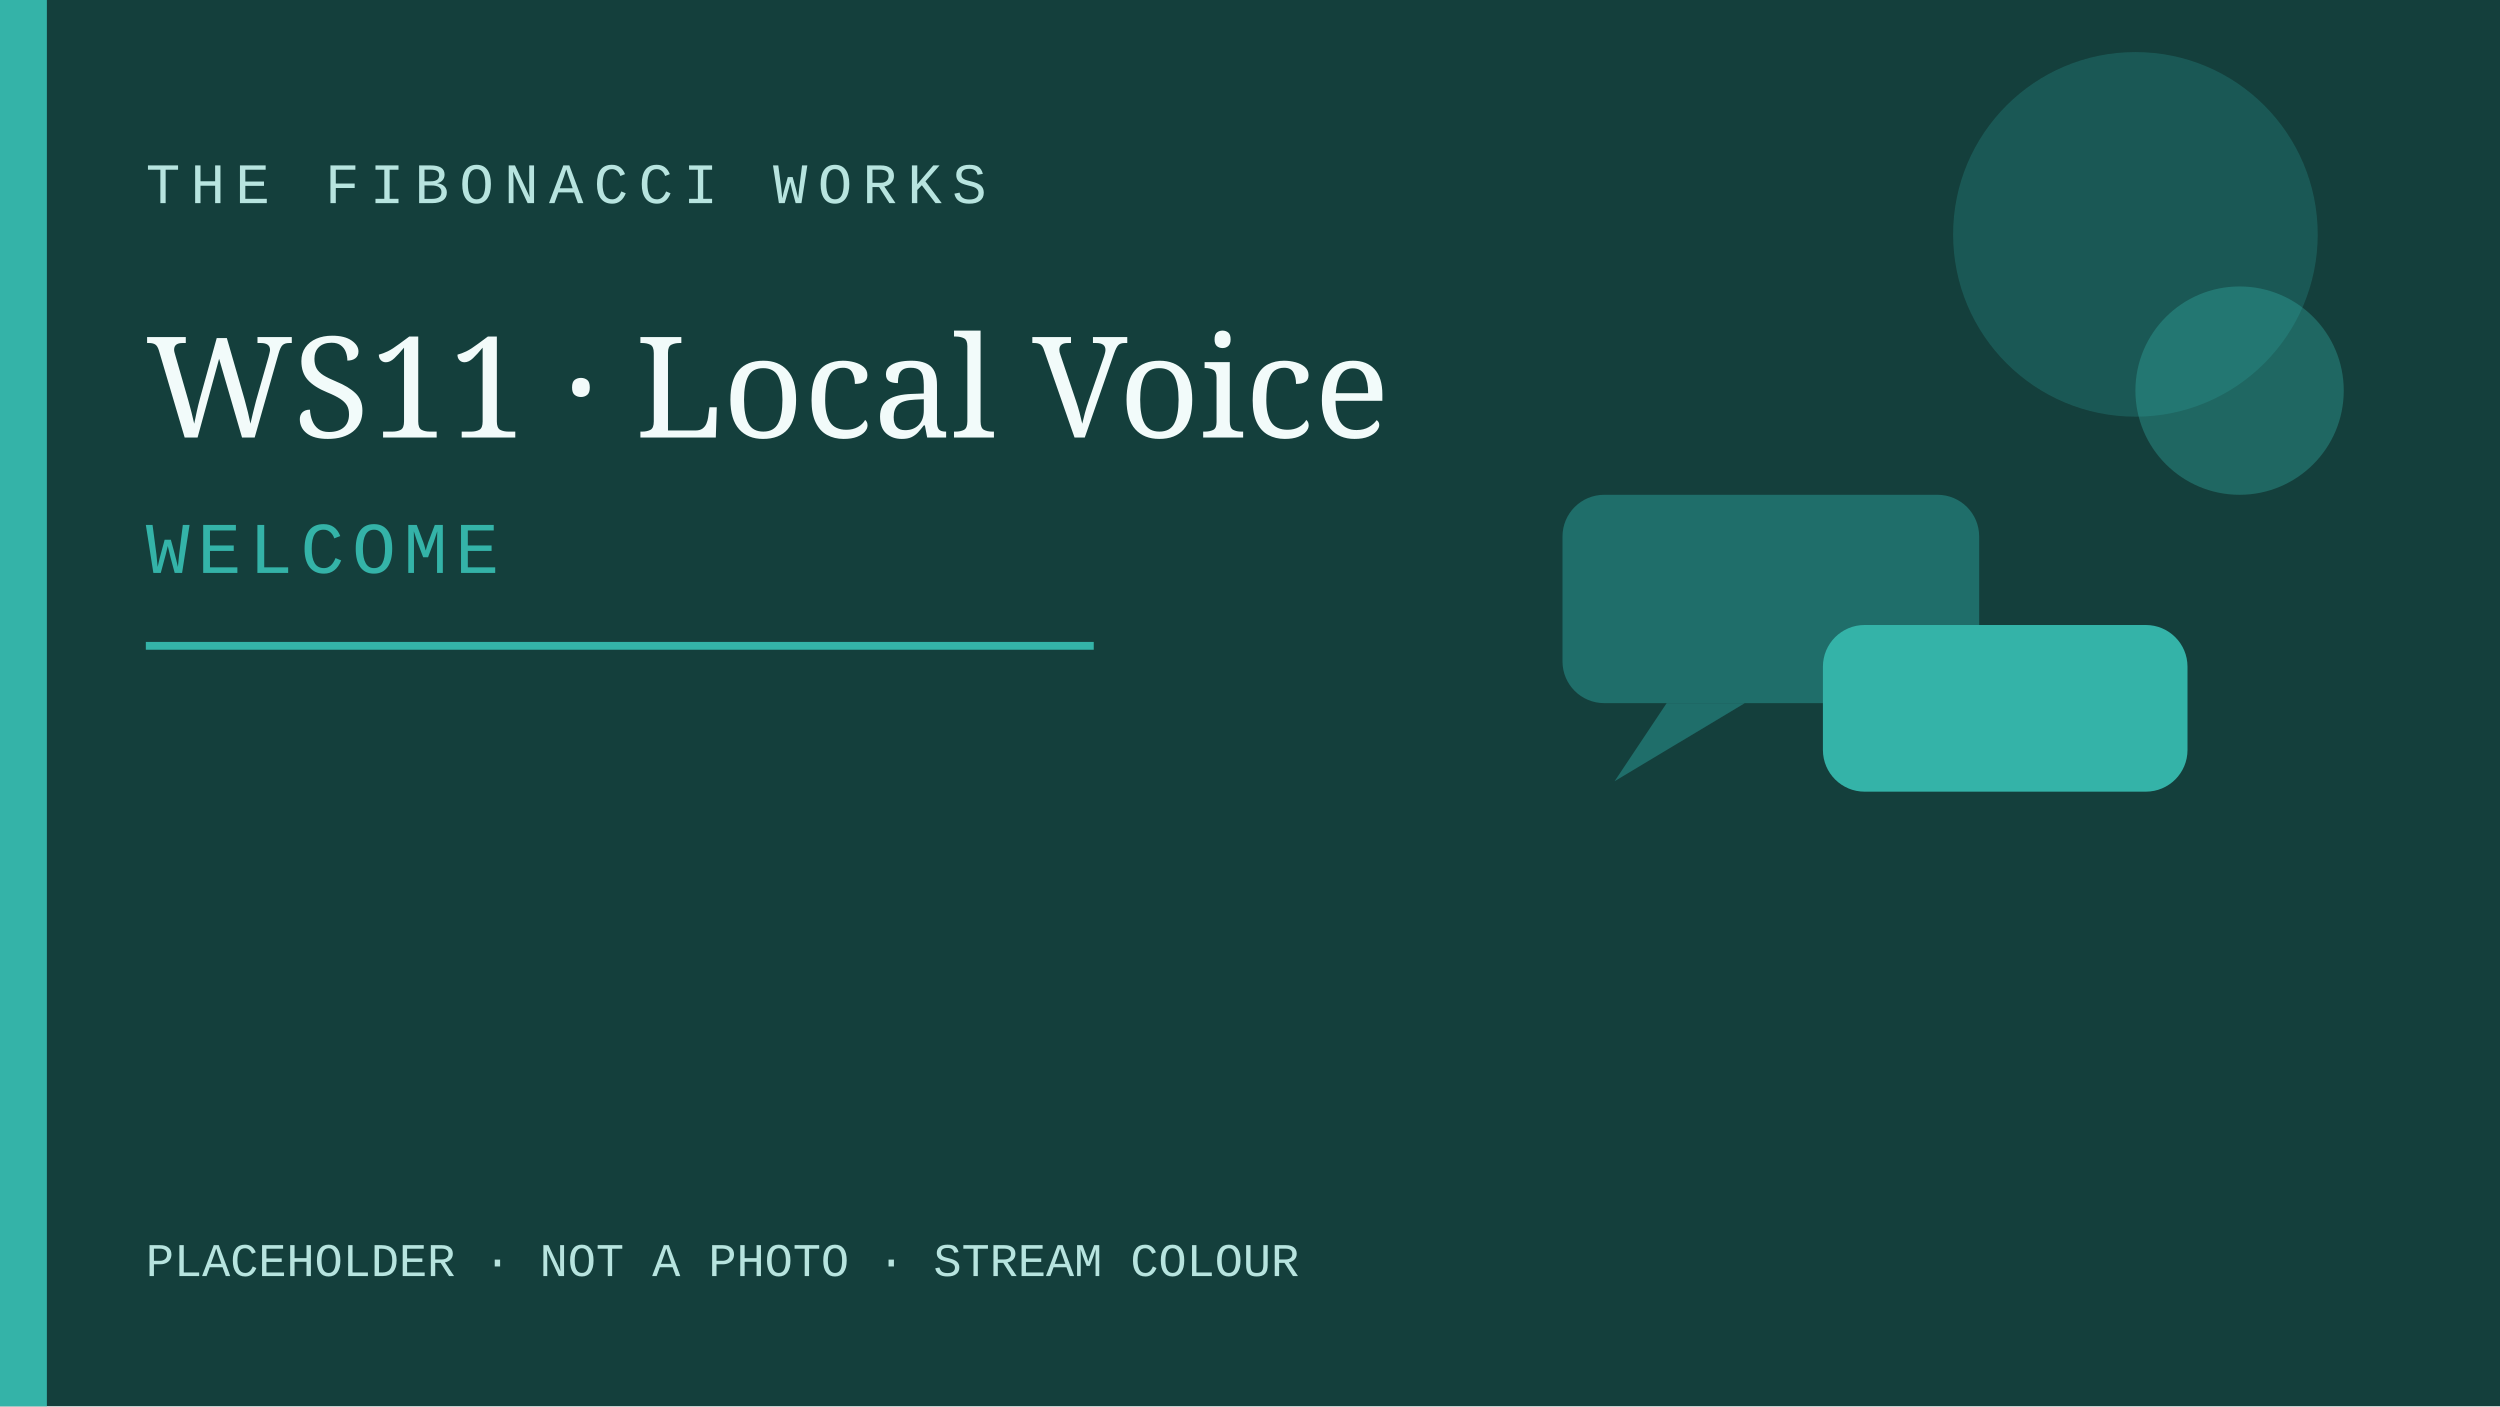
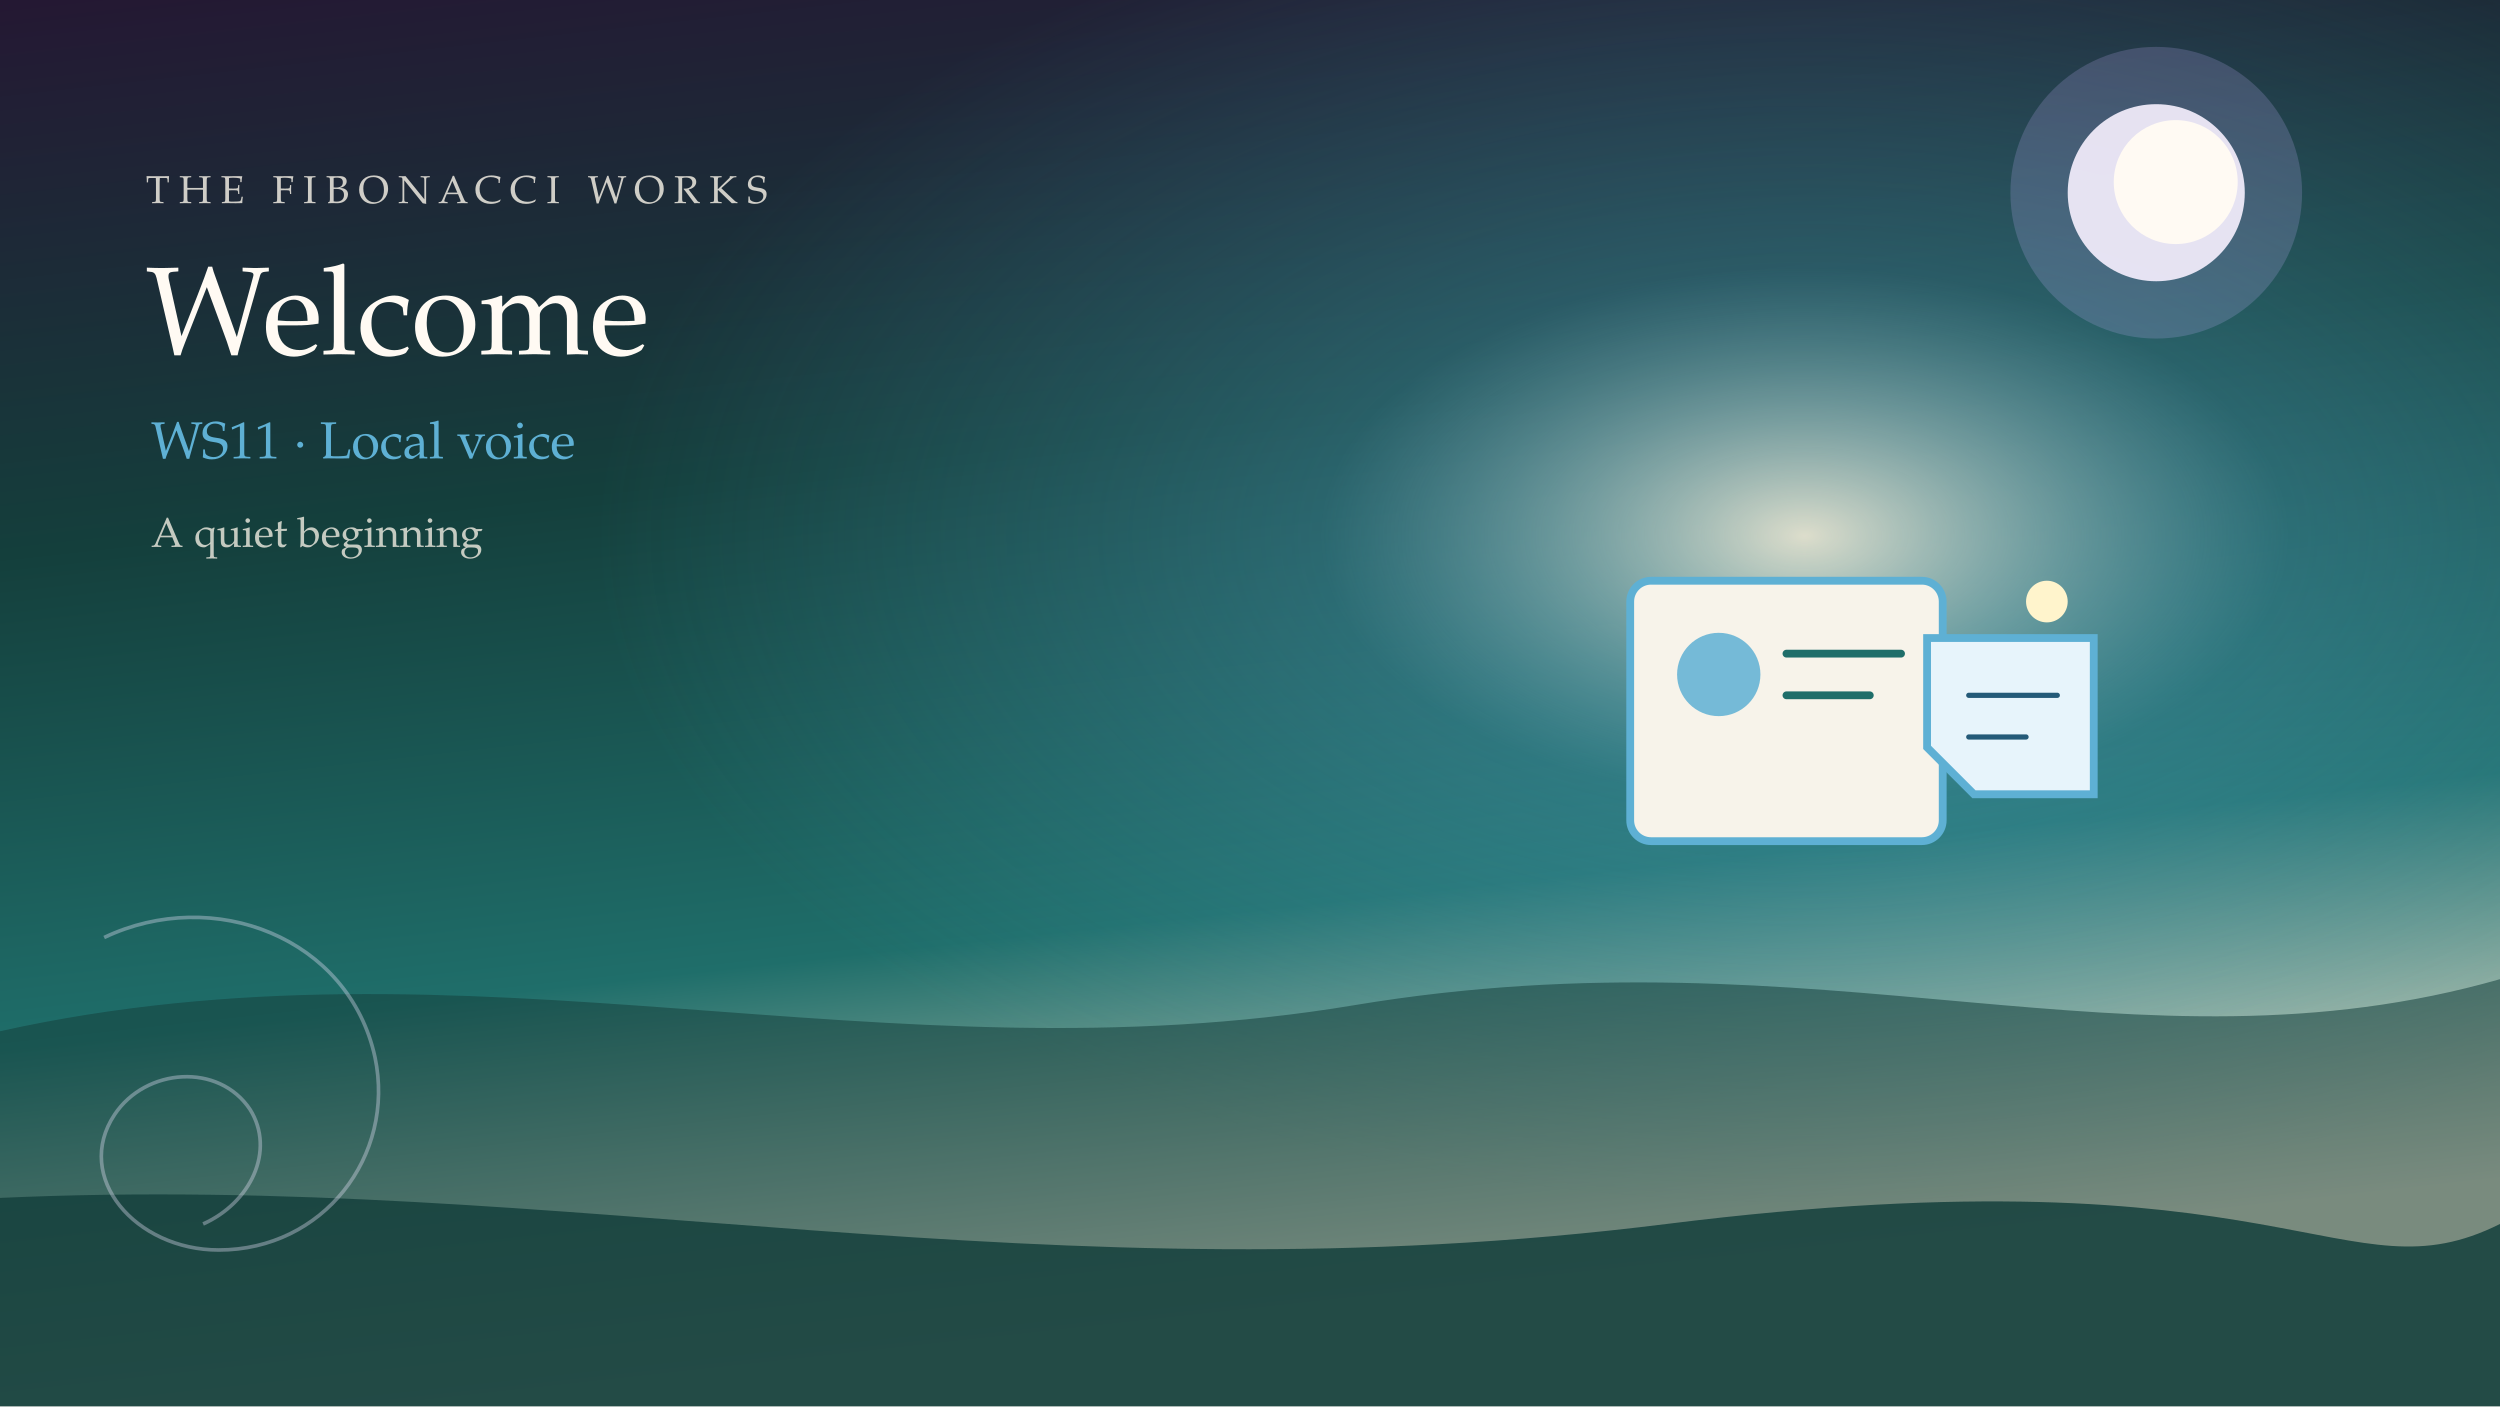
- <svg xmlns="http://www.w3.org/2000/svg" width="960" height="540" viewBox="0 0 960 540" role="img" aria-label="WS11 · Local Voice Welcome">
-   <rect width="960" height="540" fill="#143f3c" />
-   <rect x="0" y="0" width="18" height="540" fill="#34b3a8" />
-   <circle cx="820" cy="90" r="70" fill="#1f6e6a" opacity="0.55" />
-   <circle cx="860" cy="150" r="40" fill="#34b3a8" opacity="0.35" />
-   <text x="56" y="78" fill="#b7e4df" font-family="Courier New, monospace" font-size="22" letter-spacing="4">THE FIBONACCI WORKS</text>
-   <text x="56" y="168" fill="#f2fbfa" font-family="Georgia, serif" font-size="54">WS11 · Local Voice</text>
-   <text x="56" y="220" fill="#34b3a8" font-family="Courier New, monospace" font-size="28" letter-spacing="3">WELCOME</text>
-   <line x1="56" y1="248" x2="420" y2="248" stroke="#34b3a8" stroke-width="3" />
-   <g transform="translate(460,40)">
-     <rect x="140" y="150" width="160" height="80" rx="16" fill="#1f6e6a" />
-     <rect x="240" y="200" width="140" height="64" rx="16" fill="#34b3a8" />
-     <polygon points="180,230 160,260 210,230" fill="#1f6e6a" />
+ <svg xmlns="http://www.w3.org/2000/svg" width="960" height="540" viewBox="0 0 960 540" role="img" aria-label="WS11 Local voice — Welcome">
+   <defs>
+     <linearGradient id="sky" x1="0" y1="0" x2="0.2" y2="1">
+       <stop offset="0" stop-color="#241833" />
+       <stop offset="0.38" stop-color="#143f3c" />
+       <stop offset="0.72" stop-color="#1f6e6a" />
+       <stop offset="1" stop-color="#f3e6cf" />
+     </linearGradient>
+     <radialGradient id="lantern" cx="72%" cy="38%" r="48%">
+       <stop offset="0" stop-color="#fff6e2" stop-opacity="0.85" />
+       <stop offset="0.4" stop-color="#5eb0d4" stop-opacity="0.28" />
+       <stop offset="1" stop-color="#5eb0d4" stop-opacity="0" />
+     </radialGradient>
+   </defs>
+   <rect width="960" height="540" fill="url(#sky)" />
+   <rect width="960" height="540" fill="url(#lantern)" />
+   <circle cx="828" cy="74" r="56" fill="#c8b6ff" opacity="0.2" />
+   <circle cx="828" cy="74" r="34" fill="#f7f1ff" opacity="0.9" />
+   <circle cx="835.48" cy="69.92" r="23.8" fill="#fffaf3" />
+   <path d="M0 396 C 180 356, 340 416, 520 386 S 820 416, 960 376 V 540 H 0 Z" fill="#143f3c" opacity="0.55" />
+   <path d="M0 460 C 220 450, 400 500, 640 470 S 900 500, 960 470 V 540 H 0 Z" fill="#143f3c" opacity="0.85" />
+   <path d="M78 470 c 18-8 28-28 18-44 -12-18 -40-16 -52 2 -16 24 8 52 40 52 40 0 68-36 60-74 -10-46-62-66-104-46" fill="none" stroke="#efe8ff" stroke-width="1.4" opacity="0.35" />
+   <g transform="translate(590 175)">
+     <rect x="36" y="48" width="120" height="100" rx="8" fill="#f7f3ea" stroke="#5eb0d4" stroke-width="3" />
+     <circle cx="70" cy="84" r="16" fill="#5eb0d4" opacity="0.85" />
+     <path d="M96 76 H 140 M96 92 H 128" stroke="#1f6e6a" stroke-width="3" stroke-linecap="round" />
+     <path d="M150 70 H 214 V 130 H 168 L 150 112 Z" fill="#e7f4fb" stroke="#5eb0d4" stroke-width="3" />
+     <path d="M166 92 H 200 M166 108 H 188" stroke="#245a78" stroke-width="2" stroke-linecap="round" />
+     <circle cx="196" cy="56" r="8" fill="#fff4cc" />
  </g>
-   <text x="56" y="490" fill="#b7e4df" font-family="Courier New, monospace" font-size="18">PLACEHOLDER · NOT A PHOTO · STREAM COLOUR</text>
+   <text x="56" y="78" fill="#f6f1e6" font-family="Georgia, Palatino, serif" font-size="15" letter-spacing="3.5" opacity="0.82">THE FIBONACCI WORKS</text>
+   <text x="56" y="136" fill="#fffaf3" font-family="Georgia, Palatino, serif" font-size="48">Welcome</text>
+   <text x="58" y="176" fill="#5eb0d4" font-family="Georgia, Palatino, serif" font-size="20">WS11 · Local voice</text>
+   <text x="58" y="210" fill="#f6f1e6" font-family="Georgia, Palatino, serif" font-size="16" opacity="0.78">A quiet beginning</text>
</svg>
